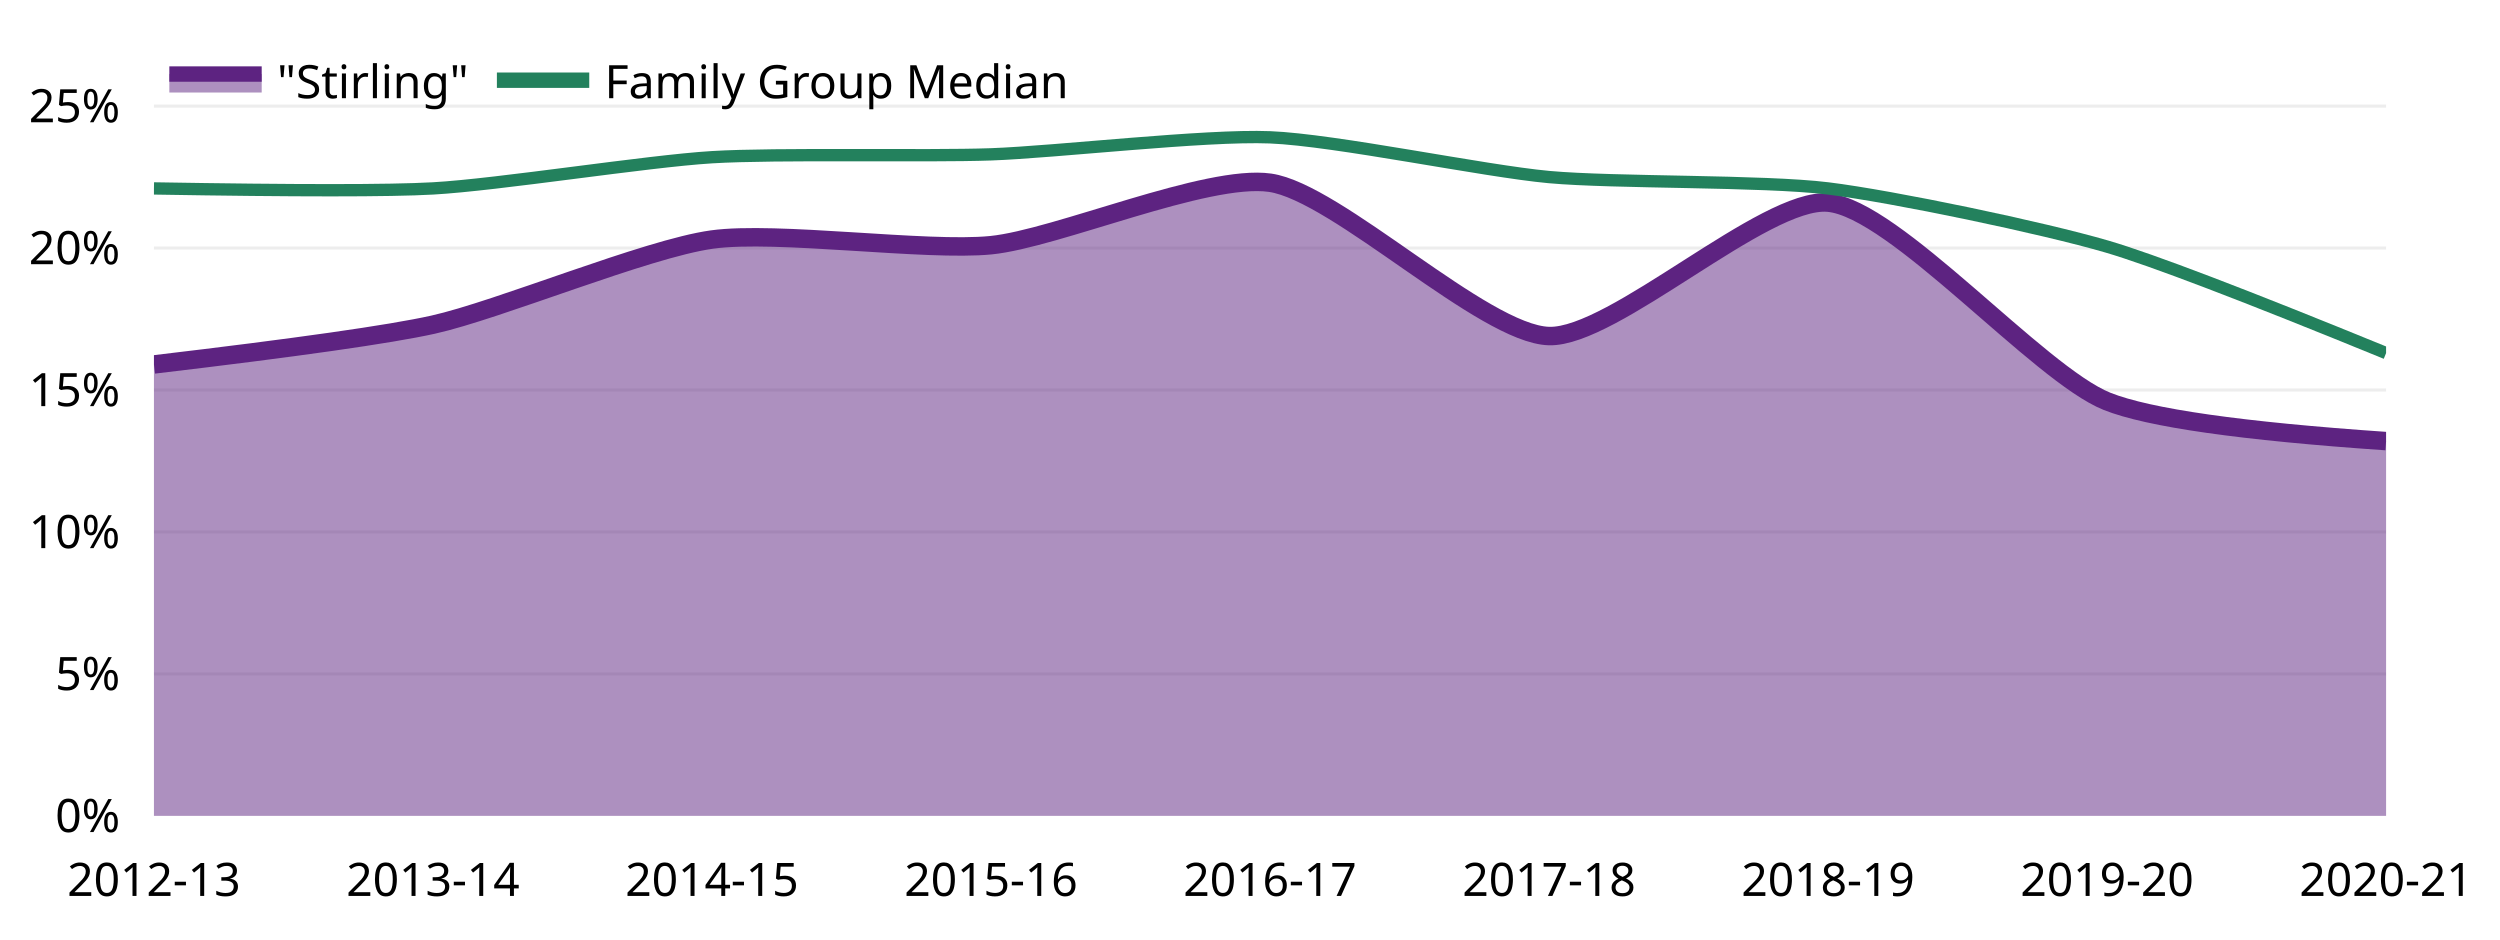
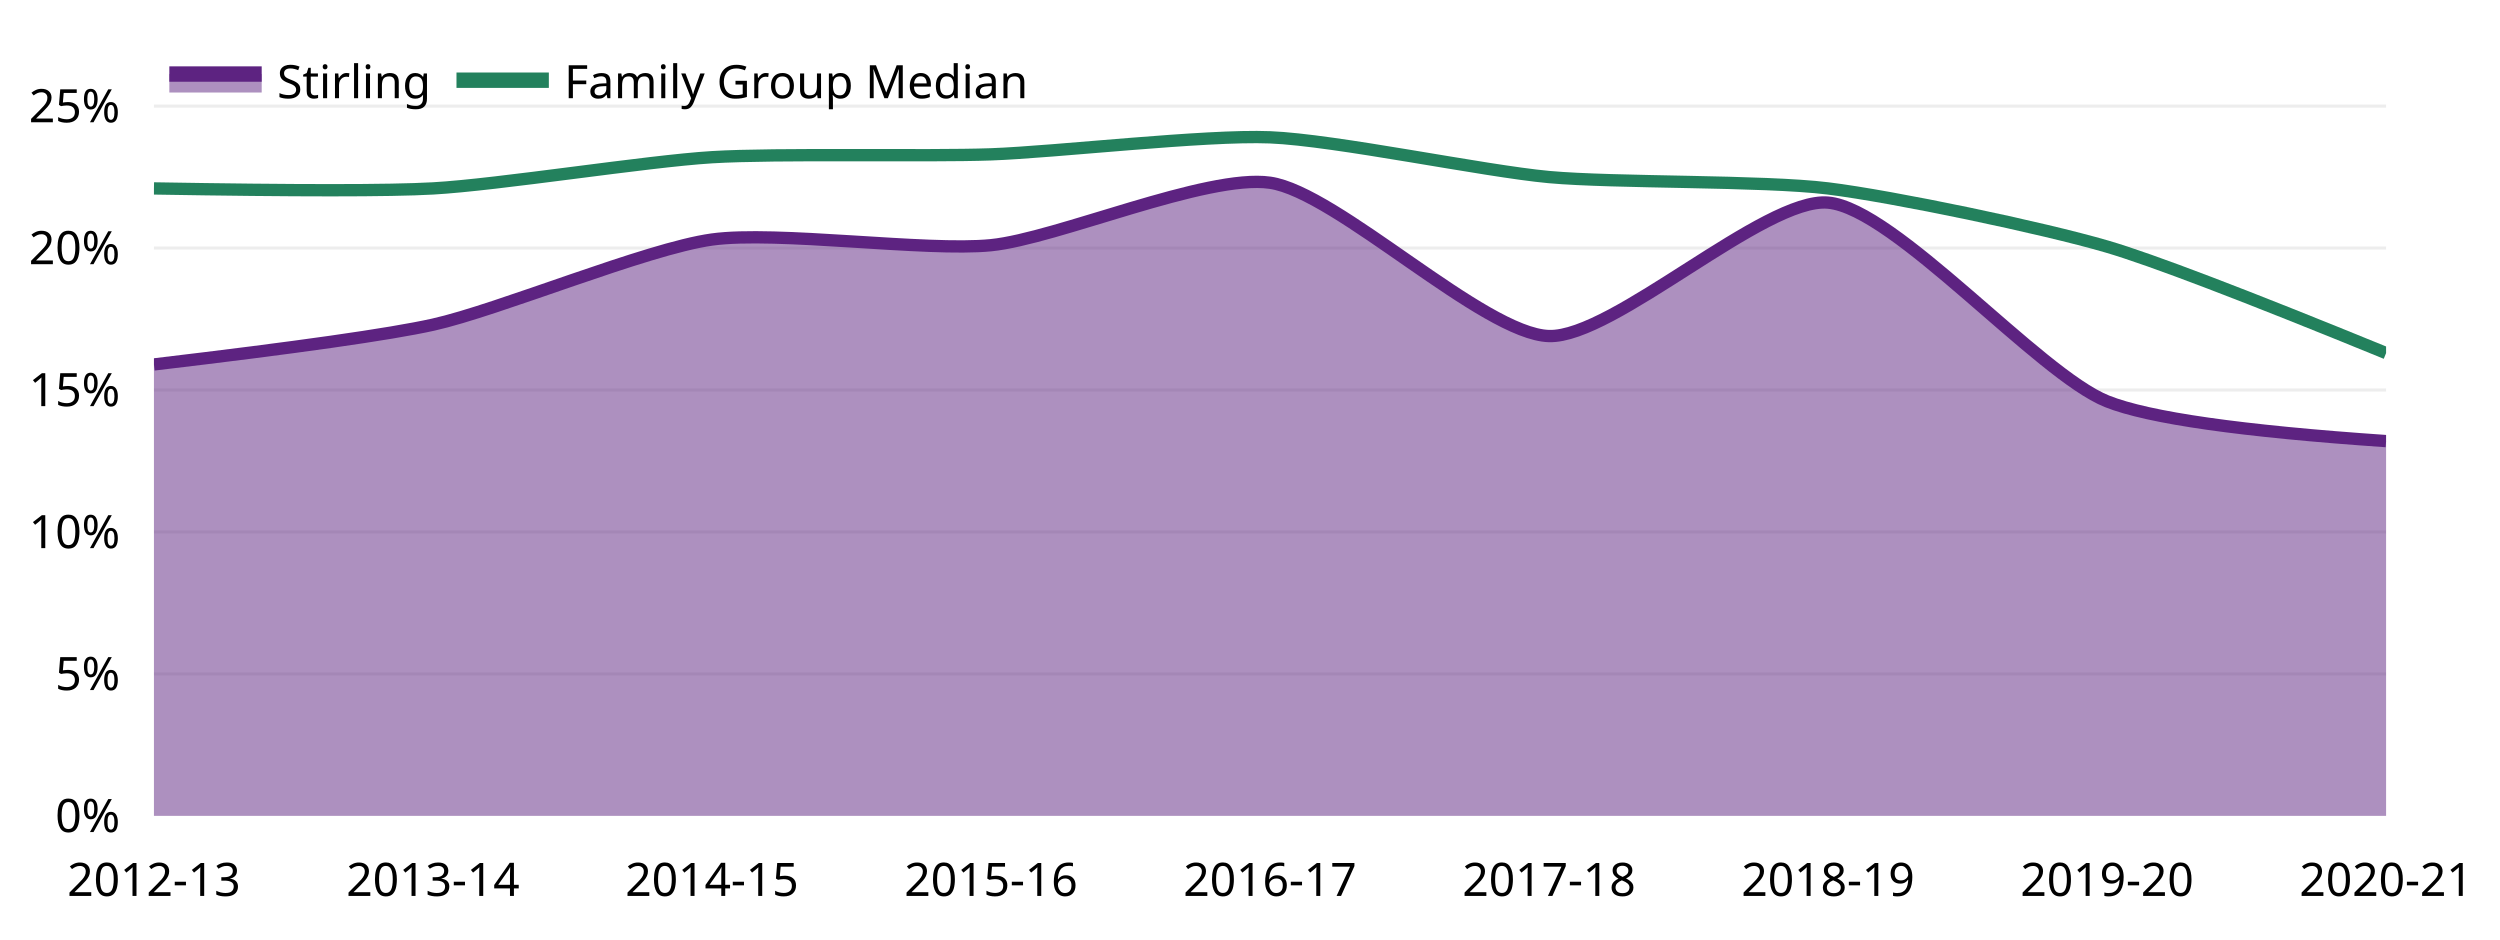
<svg xmlns="http://www.w3.org/2000/svg" class="main-svg" width="812" height="305" style="" viewBox="0 0 812 305">
  <rect x="0" y="0" width="812" height="305" style="fill: rgb(255, 255, 255); fill-opacity: 1;" />
-   <defs id="defs-91025d">
+   <defs id="defs-836266">
    <g class="clips">
-       <clipPath id="clip91025dxyplot" class="plotclip">
+       <clipPath id="clip836266xyplot" class="plotclip">
        <rect width="725" height="232" />
      </clipPath>
-       <clipPath class="axesclip" id="clip91025dx">
+       <clipPath class="axesclip" id="clip836266x">
        <rect x="50" y="0" width="725" height="305" />
      </clipPath>
-       <clipPath class="axesclip" id="clip91025dy">
+       <clipPath class="axesclip" id="clip836266y">
        <rect x="0" y="33" width="812" height="232" />
      </clipPath>
-       <clipPath class="axesclip" id="clip91025dxy">
+       <clipPath class="axesclip" id="clip836266xy">
        <rect x="50" y="33" width="725" height="232" />
      </clipPath>
    </g>
    <g class="gradients" />
    <g class="patterns" />
  </defs>
  <g class="bglayer">
    <rect class="bg" x="40" y="23" width="745" height="252" style="fill: rgb(0, 0, 0); fill-opacity: 0; stroke-width: 0;" />
  </g>
  <g class="layer-below">
    <g class="imagelayer" />
    <g class="shapelayer" />
  </g>
  <g class="cartesianlayer">
    <g class="subplot xy">
      <g class="layer-subplot">
        <g class="shapelayer" />
        <g class="imagelayer" />
      </g>
      <g class="gridlayer">
        <g class="x">
          <path class="xgrid crisp" transform="translate(140.63,0)" d="M0,33v232" style="stroke: rgb(255, 255, 255); stroke-opacity: 1; stroke-width: 1px;" />
          <path class="xgrid crisp" transform="translate(231.25,0)" d="M0,33v232" style="stroke: rgb(255, 255, 255); stroke-opacity: 1; stroke-width: 1px;" />
          <path class="xgrid crisp" transform="translate(321.88,0)" d="M0,33v232" style="stroke: rgb(255, 255, 255); stroke-opacity: 1; stroke-width: 1px;" />
          <path class="xgrid crisp" transform="translate(412.5,0)" d="M0,33v232" style="stroke: rgb(255, 255, 255); stroke-opacity: 1; stroke-width: 1px;" />
          <path class="xgrid crisp" transform="translate(503.13,0)" d="M0,33v232" style="stroke: rgb(255, 255, 255); stroke-opacity: 1; stroke-width: 1px;" />
          <path class="xgrid crisp" transform="translate(593.75,0)" d="M0,33v232" style="stroke: rgb(255, 255, 255); stroke-opacity: 1; stroke-width: 1px;" />
          <path class="xgrid crisp" transform="translate(684.38,0)" d="M0,33v232" style="stroke: rgb(255, 255, 255); stroke-opacity: 1; stroke-width: 1px;" />
        </g>
        <g class="y">
          <path class="ygrid crisp" transform="translate(0,218.89)" d="M50,0h725" style="stroke: rgb(237, 237, 237); stroke-opacity: 1; stroke-width: 1px;" />
          <path class="ygrid crisp" transform="translate(0,172.78)" d="M50,0h725" style="stroke: rgb(237, 237, 237); stroke-opacity: 1; stroke-width: 1px;" />
          <path class="ygrid crisp" transform="translate(0,126.67)" d="M50,0h725" style="stroke: rgb(237, 237, 237); stroke-opacity: 1; stroke-width: 1px;" />
          <path class="ygrid crisp" transform="translate(0,80.56)" d="M50,0h725" style="stroke: rgb(237, 237, 237); stroke-opacity: 1; stroke-width: 1px;" />
          <path class="ygrid crisp" transform="translate(0,34.46)" d="M50,0h725" style="stroke: rgb(237, 237, 237); stroke-opacity: 1; stroke-width: 1px;" />
        </g>
      </g>
      <g class="zerolinelayer">
        <path class="yzl zl crisp" transform="translate(0,265)" d="M50,0h725" style="stroke: rgb(255, 255, 255); stroke-opacity: 1; stroke-width: 2px;" />
      </g>
      <path class="xlines-below" />
      <path class="ylines-below" />
      <g class="overlines-below" />
      <g class="xaxislayer-below" />
      <g class="yaxislayer-below" />
      <g class="overaxes-below" />
-       <g class="plot" transform="translate(50,33)" clip-path="url(#clip91025dxyplot)">
+       <g class="plot" transform="translate(50,33)" clip-path="url(#clip836266xyplot)">
        <g class="scatterlayer mlayer">
-           <g class="trace scatter traceabe682" style="stroke-miterlimit: 2;">
+           <g class="trace scatter trace3ac88a" style="stroke-miterlimit: 2;">
            <g class="fills">
              <g>
                <path class="js-fill" d="M725,232L0,232L0,85.37Q69.66,77.12 90.63,72.46C111.96,67.72 159.87,47.77 181.25,44.8C202.17,41.9 250.86,48.75 271.88,46.64C293.16,44.51 341.89,23.42 362.5,26.35C384.25,29.44 431.83,75.55 453.13,76.15C474.12,76.74 523.12,31.02 543.75,32.81C565.46,34.69 612.1,88.45 634.38,97.36Q654.59,105.44 725,110.27" style="fill: rgb(93, 35, 129); fill-opacity: 0.5; stroke-width: 0;" />
              </g>
            </g>
            <g class="errorbars" />
            <g class="lines">
-               <path class="js-line" d="M0,85.37Q69.66,77.12 90.63,72.46C111.96,67.72 159.87,47.77 181.25,44.8C202.17,41.9 250.86,48.75 271.88,46.64C293.16,44.51 341.89,23.42 362.5,26.35C384.25,29.44 431.83,75.55 453.13,76.15C474.12,76.74 523.12,31.02 543.75,32.81C565.46,34.69 612.1,88.45 634.38,97.36Q654.59,105.44 725,110.27" style="vector-effect: non-scaling-stroke; fill: none; stroke: rgb(93, 35, 129); stroke-opacity: 1; stroke-width: 6px; opacity: 1;" />
+               <path class="js-line" d="M0,85.37Q69.66,77.12 90.63,72.46C111.96,67.72 159.87,47.77 181.25,44.8C202.17,41.9 250.86,48.75 271.88,46.64C293.16,44.51 341.89,23.42 362.5,26.35C384.25,29.44 431.83,75.55 453.13,76.15C474.12,76.74 523.12,31.02 543.75,32.81C565.46,34.69 612.1,88.45 634.38,97.36Q654.59,105.44 725,110.27" style="vector-effect: non-scaling-stroke; fill: none; stroke: rgb(93, 35, 129); stroke-opacity: 1; stroke-width: 4px; opacity: 1;" />
            </g>
            <g class="points" />
            <g class="text" />
          </g>
-           <g class="trace scatter tracee4032a" style="stroke-miterlimit: 2; opacity: 1;">
+           <g class="trace scatter trace59ece7" style="stroke-miterlimit: 2; opacity: 1;">
            <g class="fills" />
            <g class="errorbars" />
            <g class="lines">
              <path class="js-line" d="M0,28.2Q69.52,29.38 90.63,28.2C111.81,27.02 160.07,19.35 181.25,18.06C202.36,16.77 250.74,17.88 271.88,17.13C293.03,16.38 341.4,10.75 362.5,11.6C383.69,12.45 431.93,22.57 453.13,24.51C474.23,26.44 522.71,25.6 543.75,28.2C565.01,30.83 613.47,40.97 634.38,47.1Q655.78,53.37 725,81.69" style="vector-effect: non-scaling-stroke; fill: none; stroke: rgb(35, 129, 93); stroke-opacity: 1; stroke-width: 4px; opacity: 1;" />
            </g>
            <g class="points" />
            <g class="text" />
          </g>
        </g>
      </g>
      <g class="overplot" />
      <path class="xlines-above crisp" d="M0,0" style="fill: none;" />
      <path class="ylines-above crisp" d="M0,0" style="fill: none;" />
      <g class="overlines-above" />
      <g class="xaxislayer-above">
        <g class="xtick">
          <text text-anchor="middle" x="0" y="291" transform="translate(50,0)" style="font-family: 'Segoe UI Semibold'; font-size: 15px; fill: rgb(0, 0, 0); fill-opacity: 1; white-space: pre; opacity: 1;">2012-13</text>
        </g>
        <g class="xtick">
          <text text-anchor="middle" x="0" y="291" transform="translate(140.63,0)" style="font-family: 'Segoe UI Semibold'; font-size: 15px; fill: rgb(0, 0, 0); fill-opacity: 1; white-space: pre; opacity: 1;">2013-14</text>
        </g>
        <g class="xtick">
          <text text-anchor="middle" x="0" y="291" transform="translate(231.25,0)" style="font-family: 'Segoe UI Semibold'; font-size: 15px; fill: rgb(0, 0, 0); fill-opacity: 1; white-space: pre; opacity: 1;">2014-15</text>
        </g>
        <g class="xtick">
          <text text-anchor="middle" x="0" y="291" transform="translate(321.88,0)" style="font-family: 'Segoe UI Semibold'; font-size: 15px; fill: rgb(0, 0, 0); fill-opacity: 1; white-space: pre; opacity: 1;">2015-16</text>
        </g>
        <g class="xtick">
          <text text-anchor="middle" x="0" y="291" transform="translate(412.5,0)" style="font-family: 'Segoe UI Semibold'; font-size: 15px; fill: rgb(0, 0, 0); fill-opacity: 1; white-space: pre; opacity: 1;">2016-17</text>
        </g>
        <g class="xtick">
          <text text-anchor="middle" x="0" y="291" transform="translate(503.13,0)" style="font-family: 'Segoe UI Semibold'; font-size: 15px; fill: rgb(0, 0, 0); fill-opacity: 1; white-space: pre; opacity: 1;">2017-18</text>
        </g>
        <g class="xtick">
          <text text-anchor="middle" x="0" y="291" transform="translate(593.75,0)" style="font-family: 'Segoe UI Semibold'; font-size: 15px; fill: rgb(0, 0, 0); fill-opacity: 1; white-space: pre; opacity: 1;">2018-19</text>
        </g>
        <g class="xtick">
          <text text-anchor="middle" x="0" y="291" transform="translate(684.38,0)" style="font-family: 'Segoe UI Semibold'; font-size: 15px; fill: rgb(0, 0, 0); fill-opacity: 1; white-space: pre; opacity: 1;">2019-20</text>
        </g>
        <g class="xtick">
          <text text-anchor="middle" x="0" y="291" transform="translate(775,0)" style="font-family: 'Segoe UI Semibold'; font-size: 15px; fill: rgb(0, 0, 0); fill-opacity: 1; white-space: pre; opacity: 1;">2020-21</text>
        </g>
      </g>
      <g class="yaxislayer-above">
        <g class="ytick">
          <text text-anchor="end" x="39" y="5.25" transform="translate(0,265)" style="font-family: 'Segoe UI Semibold'; font-size: 15px; fill: rgb(0, 0, 0); fill-opacity: 1; white-space: pre; opacity: 1;">0%</text>
        </g>
        <g class="ytick">
          <text text-anchor="end" x="39" y="5.25" style="font-family: 'Segoe UI Semibold'; font-size: 15px; fill: rgb(0, 0, 0); fill-opacity: 1; white-space: pre; opacity: 1;" transform="translate(0,218.89)">5%</text>
        </g>
        <g class="ytick">
          <text text-anchor="end" x="39" y="5.25" style="font-family: 'Segoe UI Semibold'; font-size: 15px; fill: rgb(0, 0, 0); fill-opacity: 1; white-space: pre; opacity: 1;" transform="translate(0,172.78)">10%</text>
        </g>
        <g class="ytick">
          <text text-anchor="end" x="39" y="5.25" style="font-family: 'Segoe UI Semibold'; font-size: 15px; fill: rgb(0, 0, 0); fill-opacity: 1; white-space: pre; opacity: 1;" transform="translate(0,126.67)">15%</text>
        </g>
        <g class="ytick">
          <text text-anchor="end" x="39" y="5.25" style="font-family: 'Segoe UI Semibold'; font-size: 15px; fill: rgb(0, 0, 0); fill-opacity: 1; white-space: pre; opacity: 1;" transform="translate(0,80.56)">20%</text>
        </g>
        <g class="ytick">
          <text text-anchor="end" x="39" y="5.25" style="font-family: 'Segoe UI Semibold'; font-size: 15px; fill: rgb(0, 0, 0); fill-opacity: 1; white-space: pre; opacity: 1;" transform="translate(0,34.46)">25%</text>
        </g>
      </g>
      <g class="overaxes-above" />
    </g>
  </g>
  <g class="polarlayer" />
  <g class="smithlayer" />
  <g class="ternarylayer" />
  <g class="geolayer" />
  <g class="funnelarealayer" />
  <g class="pielayer" />
  <g class="iciclelayer" />
  <g class="treemaplayer" />
  <g class="sunburstlayer" />
  <g class="glimages" />
-   <defs id="topdefs-91025d">
+   <defs id="topdefs-836266">
    <g class="clips" />
-     <clipPath id="legend91025d">
-       <rect width="298" height="33" x="0" y="0" />
+     <clipPath id="legend836266">
+       <rect width="285" height="33" x="0" y="0" />
    </clipPath>
  </defs>
  <g class="layer-above">
    <g class="imagelayer" />
    <g class="shapelayer" />
  </g>
  <g class="infolayer">
    <g class="legend" pointer-events="all" transform="translate(50,9.8)">
-       <rect class="bg" shape-rendering="crispEdges" width="298" height="33" x="0" y="0" style="stroke: rgb(68, 68, 68); stroke-opacity: 1; fill: rgb(0, 0, 0); fill-opacity: 0; stroke-width: 0px;" />
-       <g class="scrollbox" transform="" clip-path="url(#legend91025d)">
+       <rect class="bg" shape-rendering="crispEdges" width="285" height="33" x="0" y="0" style="stroke: rgb(68, 68, 68); stroke-opacity: 1; fill: rgb(0, 0, 0); fill-opacity: 0; stroke-width: 0px;" />
+       <g class="scrollbox" transform="" clip-path="url(#legend836266)">
        <g class="groups">
          <g class="traces" transform="translate(0,16.25)" style="opacity: 1;">
-             <text class="legendtext" text-anchor="start" x="40" y="5.85" style="font-family: 'Segoe UI Semibold'; font-size: 15px; fill: rgb(0, 0, 0); fill-opacity: 1; white-space: pre;">"Stirling"</text>
+             <text class="legendtext" text-anchor="start" x="40" y="5.85" style="font-family: 'Segoe UI Semibold'; font-size: 15px; fill: rgb(0, 0, 0); fill-opacity: 1; white-space: pre;">Stirling</text>
            <g class="layers">
              <g class="legendfill">
                <path class="js-fill" d="M5,-2h30v6h-30z" style="stroke-width: 0; fill: rgb(93, 35, 129); fill-opacity: 0.5;" />
              </g>
              <g class="legendlines">
                <path class="js-line" d="M5,-2h30" style="fill: none; stroke: rgb(93, 35, 129); stroke-opacity: 1; stroke-width: 5px;" />
              </g>
              <g class="legendsymbols">
                <g class="legendpoints" />
              </g>
            </g>
-             <rect class="legendtoggle" x="0" y="-11.25" width="103.891" height="22.5" style="fill: rgb(0, 0, 0); fill-opacity: 0;" />
-           </g>
-           <g class="traces" transform="translate(106.3906,16.25)" style="opacity: 1;">
+             <rect class="legendtoggle" x="0" y="-11.25" width="90.766" height="22.5" style="fill: rgb(0, 0, 0); fill-opacity: 0;" />
+           </g>
+           <g class="traces" transform="translate(93.26562,16.25)" style="opacity: 1;">
            <text class="legendtext" text-anchor="start" x="40" y="5.85" style="font-family: 'Segoe UI Semibold'; font-size: 15px; fill: rgb(0, 0, 0); fill-opacity: 1; white-space: pre;">Family Group Median</text>
            <g class="layers" style="opacity: 1;">
              <g class="legendfill" />
              <g class="legendlines">
                <path class="js-line" d="M5,0h30" style="fill: none; stroke: rgb(35, 129, 93); stroke-opacity: 1; stroke-width: 5px;" />
              </g>
              <g class="legendsymbols">
                <g class="legendpoints" />
              </g>
            </g>
            <rect class="legendtoggle" x="0" y="-11.25" width="188.609" height="22.5" style="fill: rgb(0, 0, 0); fill-opacity: 0;" />
          </g>
        </g>
      </g>
      <rect class="scrollbar" rx="20" ry="3" width="0" height="0" x="0" y="0" style="fill: rgb(128, 139, 164); fill-opacity: 1;" />
    </g>
    <g class="g-gtitle" />
    <g class="g-xtitle" />
    <g class="g-ytitle" />
  </g>
</svg>
